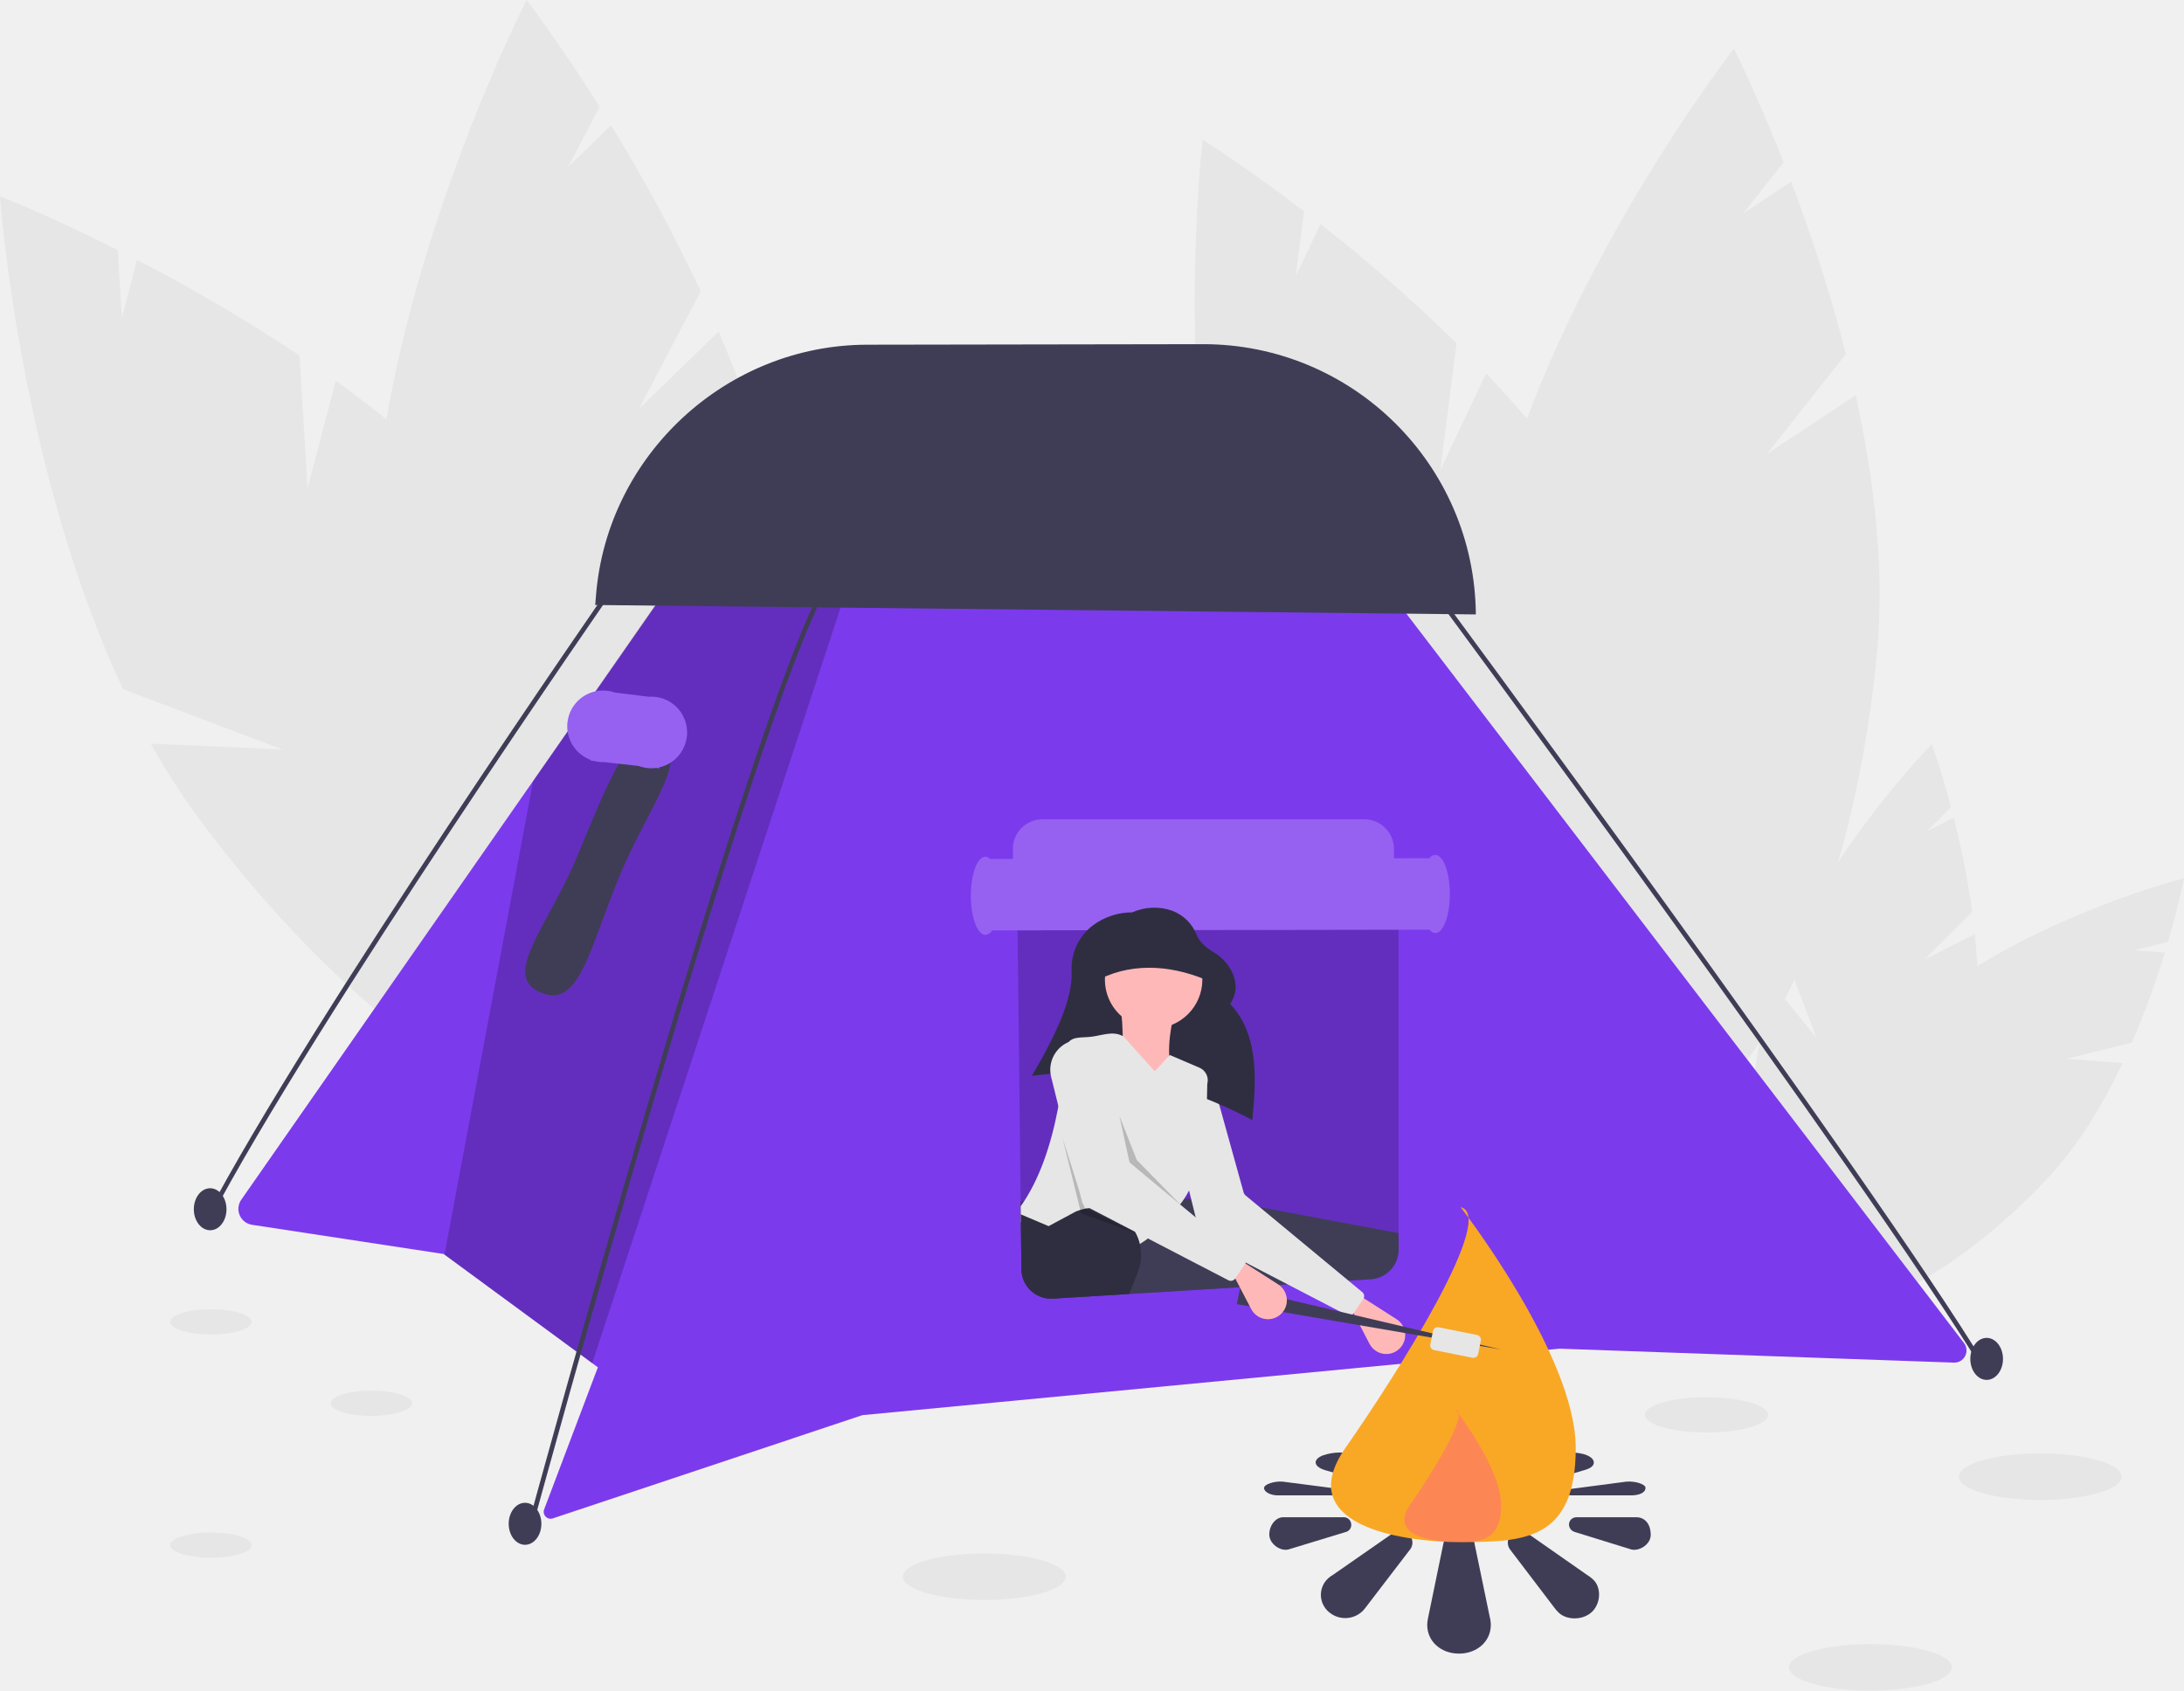
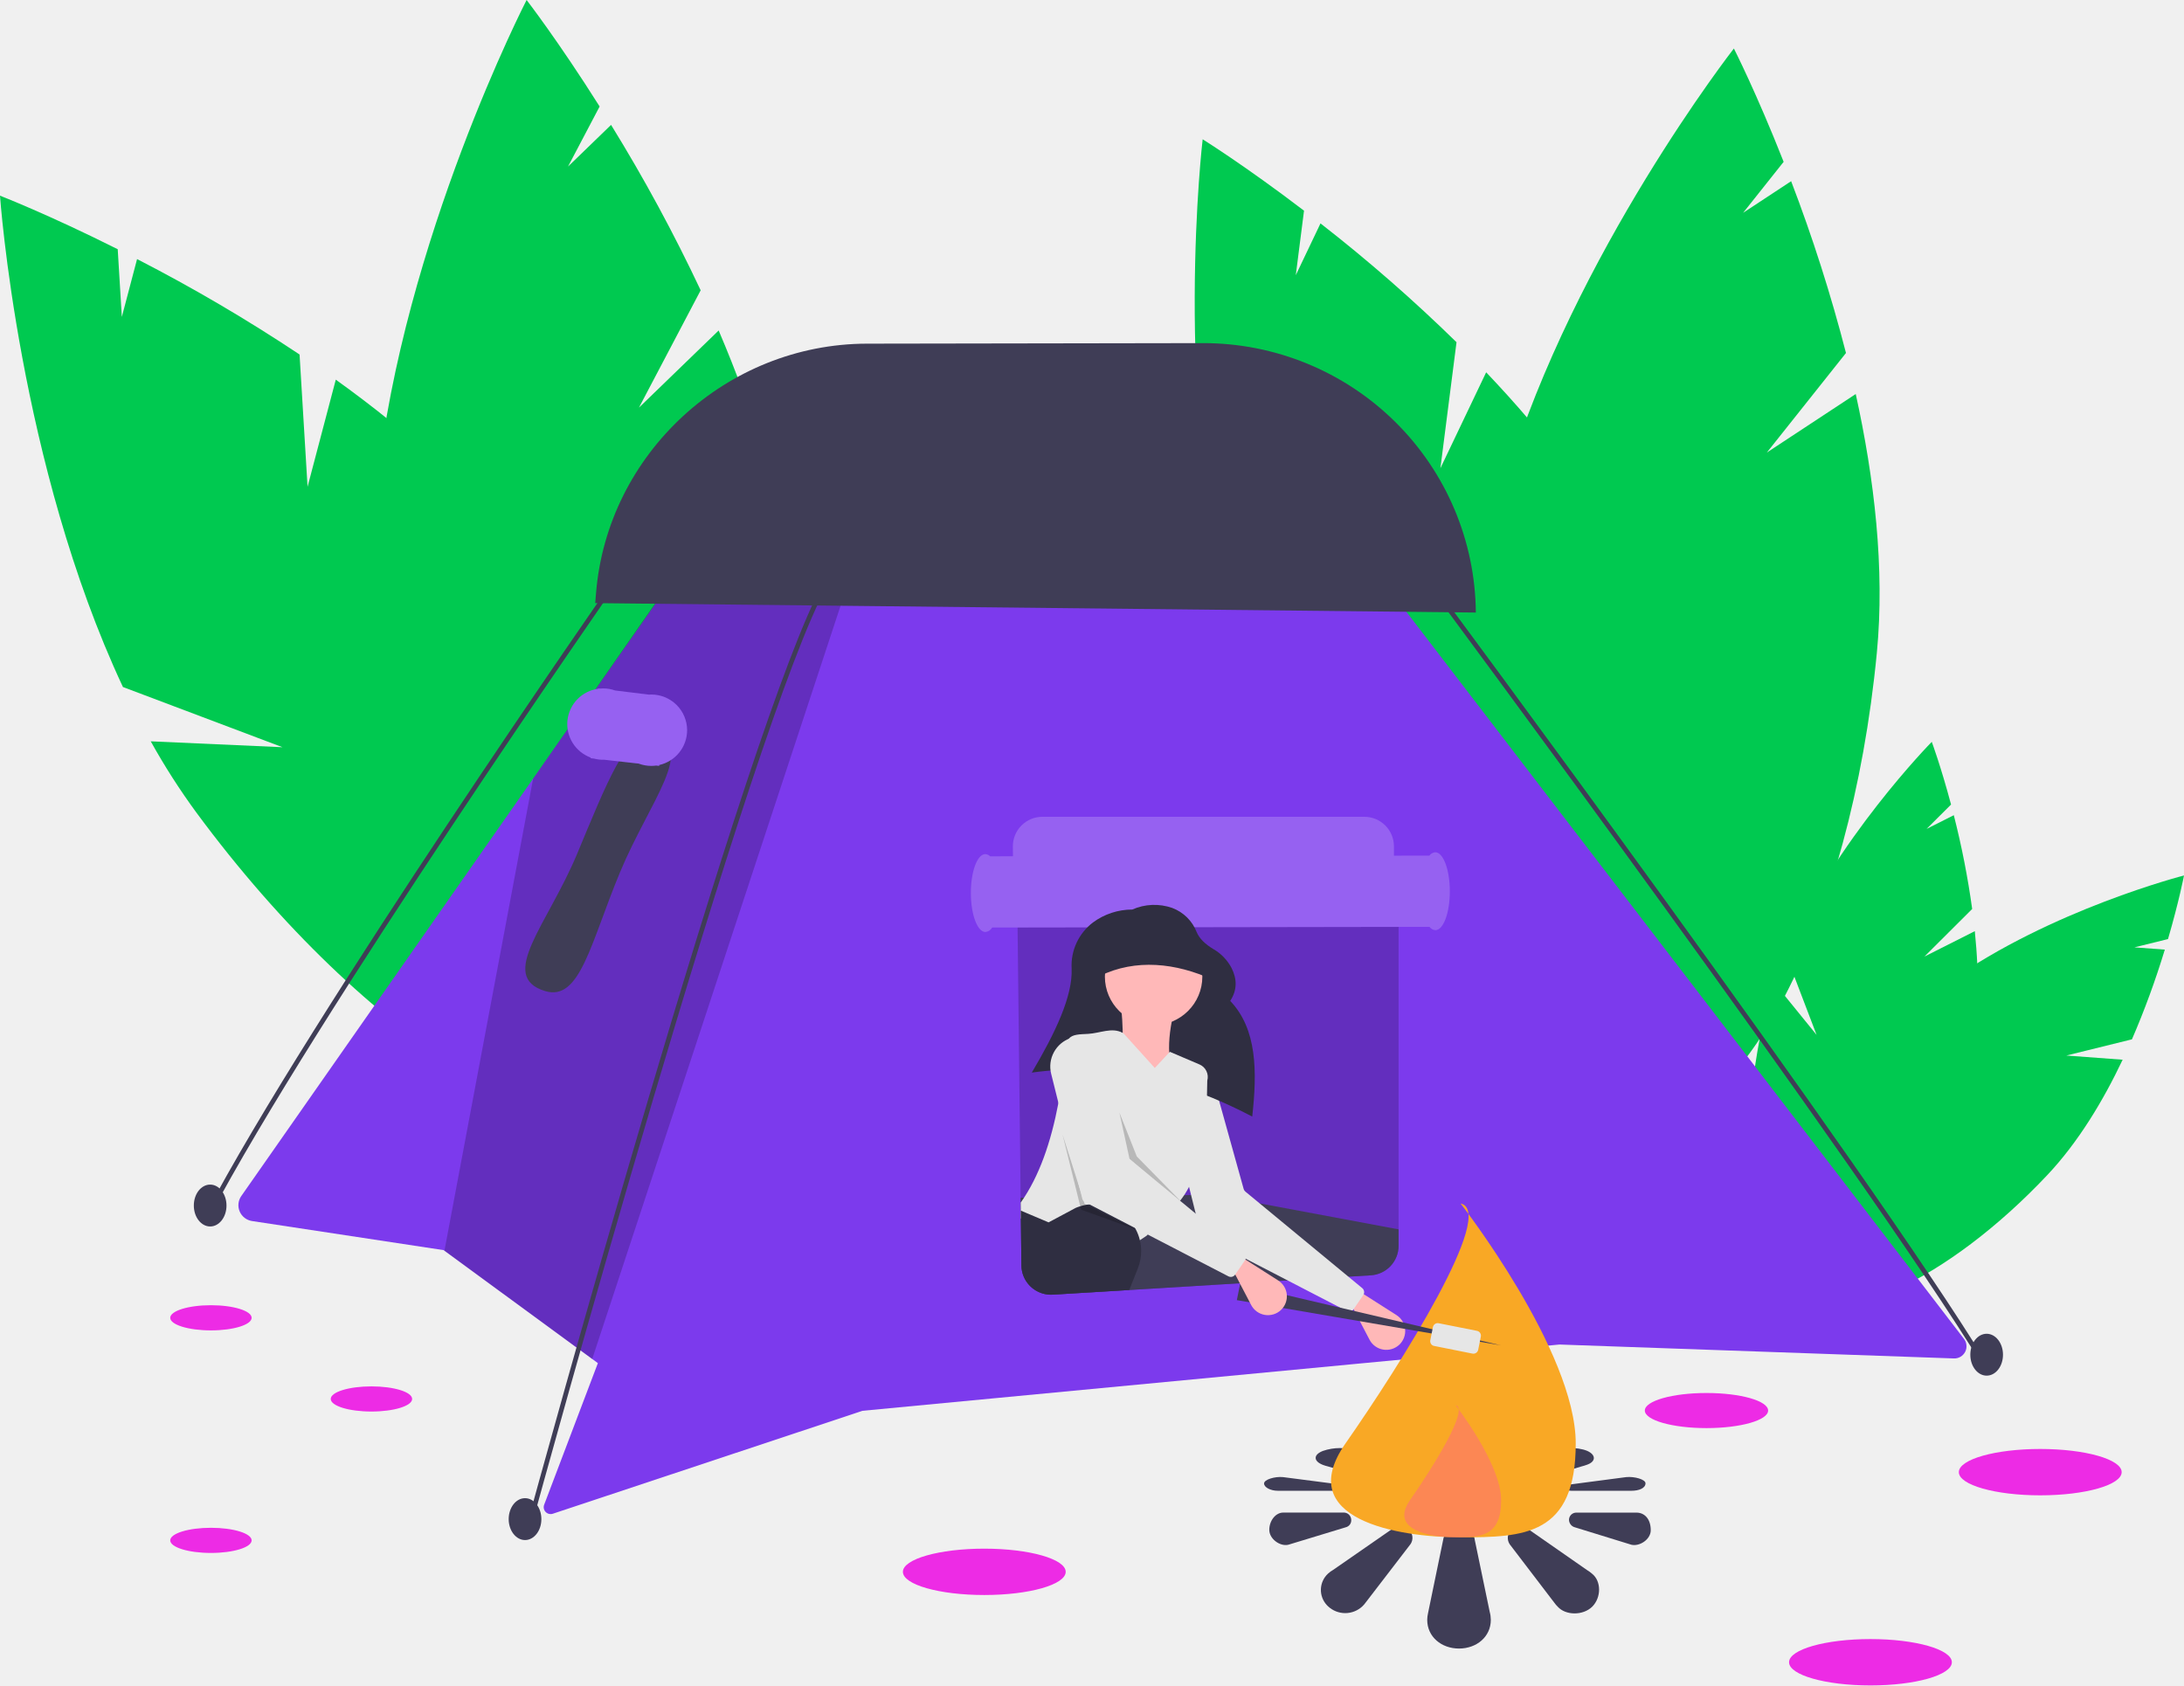
- <svg xmlns="http://www.w3.org/2000/svg" width="939.002" height="727" viewBox="0 0 939.002 727" role="img" artist="Katerina Limpitsouni" source="https://undraw.co/">
-   <path d="M957.896,499.119l20.534-20.545a365.614,365.614,0,0,0-7.9-40.446l-11.703,5.924L969.341,433.532c-4.358-16.432-8.284-27.038-8.284-27.038s-41.383,42.144-62.771,91.564l13.252,34.839L893.407,510.501a147.917,147.917,0,0,0-5.084,17.88c-13.086,61.151-3.723,114.997,20.913,120.269s55.216-40.026,68.302-101.177c4.057-18.957,4.012-39.709,2.023-59.321Z" transform="translate(-130.499 -86.5)" fill="#e6e6e6" />
-   <path d="M1018.917,541.792l28.198-6.974a365.614,365.614,0,0,0,14.144-38.707l-13.08-.978,14.437-3.57c4.764-16.319,6.885-27.428,6.885-27.428s-57.21,14.687-101.065,45.937l-6.664,36.674-3.945-28.544a147.918,147.918,0,0,0-13.594,12.678C901.422,576.463,881.604,627.398,899.968,644.645s67.957-5.723,110.768-51.306c13.272-14.131,23.96-31.918,32.395-49.736Z" transform="translate(-130.499 -86.5)" fill="#e6e6e6" />
-   <path d="M749.796,288.477l6.927-54.369A689.875,689.875,0,0,0,698.238,182.863l-10.627,22.352,3.547-27.837c-25.475-19.494-43.579-30.791-43.579-30.791s-13.108,110.675,12.026,209.127l60,36.697-52.917-12.493a279.106,279.106,0,0,0,13.055,32.555c51.067,106.374,127.206,175.929,170.062,155.355s36.199-123.485-14.867-229.859c-15.831-32.977-39.855-63.897-65.467-90.871Z" transform="translate(-130.499 -86.5)" fill="#e6e6e6" />
-   <path d="M890.136,281.718l34.034-42.962a689.877,689.877,0,0,0-23.578-74.099l-20.651,13.641,17.425-21.996c-11.731-29.856-21.39-48.884-21.39-48.884s-68.429,87.968-97.804,185.238l32.394,62.428-38.842-38.048a279.105,279.105,0,0,0-5.653,34.617C754.803,469.111,784.029,568.01,831.35,572.55s94.818-86.997,106.087-204.455c3.494-36.413-1.089-75.299-9.072-111.63Z" transform="translate(-130.499 -86.5)" fill="#e6e6e6" />
-   <path d="M262.734,296.467l-3.443-57.048a719.359,719.359,0,0,0-69.857-41.165l-6.555,24.961-1.763-29.208c-29.879-15.034-50.618-23.099-50.618-23.099s8.026,115.935,52.863,211.932l68.588,25.967-56.639-2.541A291.037,291.037,0,0,0,214.998,437.09c72.943,99.087,164.436,155.589,204.356,126.202s13.149-133.536-59.794-232.622c-22.613-30.718-53.221-57.74-84.692-80.411Z" transform="translate(-130.499 -86.5)" fill="#e6e6e6" />
-   <path d="M405.21,262.336l26.541-50.615a719.358,719.358,0,0,0-38.522-71.348l-18.513,17.979,13.589-25.915C370.497,104.123,356.912,86.5,356.912,86.5s-53.056,103.394-64.295,208.748L337.91,352.93l-47.172-31.452a291.035,291.035,0,0,0,.92,36.563c11.224,122.527,60.341,218.189,109.704,213.667S481.642,464.192,470.418,341.665c-3.48-37.985-15.714-76.938-30.935-112.613Z" transform="translate(-130.499 -86.5)" fill="#e6e6e6" />
-   <ellipse cx="423.193" cy="678" rx="35" ry="10" fill="#e6e6e6" />
-   <ellipse cx="804.193" cy="717" rx="35" ry="10" fill="#e6e6e6" />
-   <ellipse cx="877.193" cy="635" rx="35" ry="10" fill="#e6e6e6" />
-   <ellipse cx="733.693" cy="608.429" rx="26.5" ry="7.571" fill="#e6e6e6" />
-   <ellipse cx="159.693" cy="603.429" rx="17.5" ry="5.429" fill="#e6e6e6" />
-   <ellipse cx="90.693" cy="664.429" rx="17.5" ry="5.429" fill="#e6e6e6" />
-   <ellipse cx="90.693" cy="568.429" rx="17.5" ry="5.429" fill="#e6e6e6" />
-   <path d="M970.564,672.454l-169.56-6-89.42,8.53-152.77,14.57-57.49,5.48-133.14,44.4a2.98,2.98,0,0,1-3.73-3.88l.01-.01,23.09-61.07-2.43-1.79-63.54-46.69-.34-.25-82.39-12.56a6.909,6.909,0,0,1-4.62-10.78l125.48-180.06,65.94-94.6,7.15-10.27,274.3-3.79,267.81,350.35A5.241,5.241,0,0,1,970.564,672.454Z" transform="translate(-130.499 -86.5)" fill="#7C3AED" />
-   <polygon points="366.56 245.587 254.623 586.185 191.09 539.495 229.218 335.847 294.966 241.019 295.153 241.24 366.56 245.587" opacity="0.2" />
-   <path d="M397.141,462.565c-12.701,30.534-17.198,56.037-32.263,51.432-20.626-6.305,1.031-28.607,13.732-59.14s21.676-53.955,32.263-51.432C430.612,408.129,409.842,432.031,397.141,462.565Z" transform="translate(-130.499 -86.5)" fill="#3f3d56" />
-   <path d="M425.918,401.447a15.388,15.388,0,0,0-15.412-15.363c-.347.001-.69.017-1.032.04l-14.521-1.791a15.356,15.356,0,0,0-5.192-.891c-.489.001-.971.027-1.448.072l-.559-.069-.015.137a15.388,15.388,0,0,0-3.252,29.698l-.03.277,1.428.16a15.406,15.406,0,0,0,3.925.5c.147-0.0.292-.007.438-.012l14.844,1.663a15.346,15.346,0,0,0,5.462.992,15.506,15.506,0,0,0,2.079-.147l1.266.142.008-.371A15.39,15.39,0,0,0,425.918,401.447Z" transform="translate(-130.499 -86.5)" fill="#7C3AED" />
-   <path d="M425.918,401.447a15.388,15.388,0,0,0-15.412-15.363c-.347.001-.69.017-1.032.04l-14.521-1.791a15.356,15.356,0,0,0-5.192-.891c-.489.001-.971.027-1.448.072l-.559-.069-.015.137a15.388,15.388,0,0,0-3.252,29.698l-.03.277,1.428.16a15.406,15.406,0,0,0,3.925.5c.147-0.0.292-.007.438-.012l14.844,1.663a15.346,15.346,0,0,0,5.462.992,15.506,15.506,0,0,0,2.079-.147l1.266.142.008-.371A15.39,15.39,0,0,0,425.918,401.447Z" transform="translate(-130.499 -86.5)" fill="#fff" opacity="0.2" />
-   <path d="M220.413,611.653l-1.777-.933c45.525-86.769,174.285-272.162,175.58-274.024l1.648,1.146C394.569,339.704,265.879,524.994,220.413,611.653Z" transform="translate(-130.499 -86.5)" fill="#3f3d56" />
-   <path d="M359.861,741.688l-1.936-.527c.938-3.448,94.186-345.49,126.561-403.189l1.75.982C453.981,396.438,360.799,738.242,359.861,741.688Z" transform="translate(-130.499 -86.5)" fill="#3f3d56" />
-   <path d="M982.806,675.374c-49.712-81.892-237.447-335.517-239.338-338.07l1.613-1.194c1.891,2.553,189.681,256.252,239.44,338.223Z" transform="translate(-130.499 -86.5)" fill="#3f3d56" />
-   <ellipse cx="356.233" cy="741.76" rx="7.025" ry="9.032" transform="translate(-131.6919 -85.92594) rotate(-0.09218)" fill="#3f3d56" />
-   <ellipse cx="220.854" cy="606.501" rx="7.025" ry="9.032" transform="translate(-131.4744 -86.14391) rotate(-0.09218)" fill="#3f3d56" />
-   <ellipse cx="984.653" cy="670.85" rx="7.025" ry="9.032" transform="translate(-131.577 -84.91504) rotate(-0.09218)" fill="#3f3d56" />
-   <path d="M386.414,346.658l378.621,4.057A117.212,117.212,0,0,0,647.769,234.5l-144.496.232c-60.439.097-111.615,47.362-116.507,107.602Z" transform="translate(-130.499 -86.5)" fill="#3f3d56" />
-   <path d="M719.084,471.814h-138.38a12.719,12.719,0,0,0-12.73,12.88l.12,10.12,1.23,108.34.02,2.09.04,3.45.04,3.37.23,20.31a12.739,12.739,0,0,0,12.46,12.59c.34,0,.69-.01,1.04-.03l32.86-2,47.54-2.9,16.78-1.02,3.74-.23,26.15-1.59h.01l9.62-.59a12.75,12.75,0,0,0,11.96-12.71v-139.35A12.744,12.744,0,0,0,719.084,471.814Z" transform="translate(-130.499 -86.5)" opacity="0.2" />
-   <path d="M747.581,454.119a3.401,3.401,0,0,0-2.519,1.444l-15.247.025v-4.044a12.744,12.744,0,0,0-12.73-12.73h-138.38a12.719,12.719,0,0,0-12.73,12.88l.049,4.157-9.834.016a3.043,3.043,0,0,0-2.065-.957c-3.447.006-6.228,7.532-6.213,16.811s2.821,16.797,6.268,16.791a3.766,3.766,0,0,0,2.888-1.925l188.044-.302a3.401,3.401,0,0,0,2.524,1.436c3.447-.005,6.228-7.532,6.213-16.811S751.027,454.114,747.581,454.119Z" transform="translate(-130.499 -86.5)" fill="#7C3AED" />
-   <path d="M747.581,454.119a3.401,3.401,0,0,0-2.519,1.444l-15.247.025v-4.044a12.744,12.744,0,0,0-12.73-12.73h-138.38a12.719,12.719,0,0,0-12.73,12.88l.049,4.157-9.833.016a3.043,3.043,0,0,0-2.065-.957c-3.447.006-6.228,7.532-6.213,16.811s2.821,16.797,6.268,16.791a3.766,3.766,0,0,0,2.888-1.925l188.044-.302a3.401,3.401,0,0,0,2.524,1.436c3.447-.005,6.228-7.532,6.213-16.811S751.027,454.114,747.581,454.119Z" transform="translate(-130.499 -86.5)" fill="#fff" opacity="0.2" />
-   <path d="M732.09,666.558l0,0a8.133,8.133,0,0,1-12.77-2.182L711.797,649.931l2.993-6.485,16.128,10.322A8.133,8.133,0,0,1,732.09,666.558Z" transform="translate(-130.499 -86.5)" fill="#ffb8b8" />
-   <path d="M764.587,750.835a6.736,6.736,0,0,0-6.791-6.018,6.82,6.82,0,0,0-6.663,5.165h0l-6.663,32.354a13.088,13.088,0,0,0-.34,2.885c0,7.296,6.106,12.366,13.666,12.366s13.669-5.07,13.669-12.366a13.237,13.237,0,0,0-.472-3.459Z" transform="translate(-130.499 -86.5)" fill="#3f3d56" />
-   <path d="M814.985,765.306a15.294,15.294,0,0,0-2.178-1.592l-25.453-17.788c-2.478-1.556-5.125-1.512-7.047.366a4.953,4.953,0,0,0-.732,6.297l19.219,25.259a13.388,13.388,0,0,0,1.464,1.717c3.331,3.723,10.719,3.928,14.779,0C819.042,775.571,818.994,768.454,814.985,765.306Z" transform="translate(-130.499 -86.5)" fill="#3f3d56" />
-   <path d="M834.113,738.955H808.334a3.135,3.135,0,0,0-3.251,2.987,3.408,3.408,0,0,0,2.533,3.353l24.319,7.523c3.533.824,8.292-2.325,8.292-6.256C840.226,741.562,837.444,738.955,834.113,738.955Z" transform="translate(-130.499 -86.5)" fill="#3f3d56" />
-   <path d="M711.448,741.928a3.201,3.201,0,0,0-3.459-2.987H682.209c-3.247,0-5.985,3.507-5.985,7.439s4.62,7.263,8.164,6.439l24.685-7.523A3.097,3.097,0,0,0,711.448,741.928Z" transform="translate(-130.499 -86.5)" fill="#3f3d56" />
-   <path d="M729.14,745.955l-25.461,17.711a11.839,11.839,0,0,0-2.196,1.592,9.639,9.639,0,0,0-.494,13.622q.238.256.494.494a10.759,10.759,0,0,0,14.775,0,11.258,11.258,0,0,0,1.464-1.713l19.234-25.117a4.828,4.828,0,0,0-.732-6.245A5.491,5.491,0,0,0,729.14,745.955Z" transform="translate(-130.499 -86.5)" fill="#3f3d56" />
-   <path d="M768.744,711.343a2.735,2.735,0,0,0,.472-1.47c0-3.101-6.11-5.255-13.669-5.255s-13.666,2.155-13.666,5.255a2.617,2.617,0,0,0,.34,1.226l6.663,13.75h0c.763,1.297,3.516,2.204,6.663,2.195,3.547,0,6.494-1.122,6.791-2.558Z" transform="translate(-130.499 -86.5)" fill="#3f3d56" />
-   <path d="M812.787,712.276c-4.06-1.669-11.447-1.582-14.779,0a11.986,11.986,0,0,0-1.464.73l-19.219,10.735c-1.307.85-.999,1.976.732,2.676a11.499,11.499,0,0,0,7.047.156l25.453-7.56a21.702,21.702,0,0,0,2.178-.677C816.744,716.998,816.792,713.974,812.787,712.276Z" transform="translate(-130.499 -86.5)" fill="#3f3d56" />
-   <path d="M837.977,726.301c0-1.671-4.759-3.009-8.292-2.659l-24.319,3.197c-1.453.204-2.533.677-2.533,1.425s1.585,1.27,3.251,1.27h25.779C835.194,729.534,837.977,728.427,837.977,726.301Z" transform="translate(-130.499 -86.5)" fill="#3f3d56" />
-   <path d="M706.822,726.84l-24.685-3.197c-3.544-.35-8.164,1.066-8.164,2.737s2.738,3.161,5.985,3.161h25.779c1.794,0,3.459-.492,3.459-1.27S708.429,727.044,706.822,726.84Z" transform="translate(-130.499 -86.5)" fill="#3f3d56" />
-   <path d="M733.974,726.413c1.801-.711,2.013-1.786.732-2.654l-19.234-10.674a10.097,10.097,0,0,0-1.464-.728,22.485,22.485,0,0,0-14.775,0q-.256.101-.494.21c-3.625,1.657-3.404,4.249.494,5.789a16.885,16.885,0,0,0,2.196.677l25.461,7.527A11.634,11.634,0,0,0,733.974,726.413Z" transform="translate(-130.499 -86.5)" fill="#3f3d56" />
-   <path d="M807.978,709.117c0,39.763-22.161,40.498-49.498,40.498s-72.218-7.866-49.498-40.498C732.946,674.699,774.057,609.096,758.48,605.622,758.48,605.622,807.978,669.354,807.978,709.117Z" transform="translate(-130.499 -86.5)" fill="#f9a825" />
-   <path d="M775.913,733.585c0,15.739-8.772,16.031-19.593,16.031S727.733,746.501,736.727,733.585c9.486-13.624,25.759-39.592,19.593-40.967C756.32,692.618,775.913,717.845,775.913,733.585Z" transform="translate(-130.499 -86.5)" fill="#ff6584" opacity="0.5" />
-   <path d="M731.814,616.784v7.11a12.75,12.75,0,0,1-11.96,12.71l-136.7,8.33a12.722,12.722,0,0,1-13.5-12.56l-.33-29.22,82.69-1.34Z" transform="translate(-130.499 -86.5)" fill="#3f3d56" />
-   <path d="M709.523,652.002l-61.671-32.031a2.258,2.258,0,0,1-1.151-1.46L633.323,564.594a12.942,12.942,0,0,1,8.286-15.332l3.223-1.128a5.562,5.562,0,0,1,7.197,3.761l13.186,47.469a2.258,2.258,0,0,0,.735,1.134L716.197,642.132a2.258,2.258,0,0,1,.423,3.013l-4.193,6.128A2.258,2.258,0,0,1,709.523,652.002Z" transform="translate(-130.499 -86.5)" fill="#e6e6e6" />
-   <path d="M668.896,568.12c-29.911-15.747-61.221-23.655-94.781-18.956,10.116-17.145,17.629-32.996,17.127-44.862a23.357,23.357,0,0,1,9.163-19.898,28.355,28.355,0,0,1,16.899-5.577h0a23.221,23.221,0,0,1,17.2-.684,18.086,18.086,0,0,1,10.49,10.388c1.147,2.78,3.617,5.215,7.2,7.36a20.205,20.205,0,0,1,7.796,8.145c2.36,4.697,2.523,9.425-.571,14.2C671.003,530.403,671.035,548.687,668.896,568.12Z" transform="translate(-130.499 -86.5)" fill="#2f2e41" />
-   <circle cx="495.995" cy="421.26" r="20.952" fill="#ffb8b8" />
-   <path d="M636.471,553.155l-24.443,2.494c1.312-14.292,1.828-27.479,0-37.413H636.471C631.829,534.052,632.236,545.325,636.471,553.155Z" transform="translate(-130.499 -86.5)" fill="#ffb8b8" />
-   <path d="M649.564,552.614q-.03,3.285-.14,6.5c-.51,15.34-2.44,29.15-7.7,39.32a35.335,35.335,0,0,1-3.81,5.95.175.175,0,0,1-.04.05,3.864,3.864,0,0,1-.33.4,28.296,28.296,0,0,1-3.57,3.69l-10.01,10.5-.46.48-2.92,1.95-15.04,10.02-36.12-19.41-.04-3.37-.04-3.45c8.03-11.38,13.04-26.18,16.22-43.03.87-4.61,1.61-9.38,2.24-14.28.43-3.39.81-6.85,1.14-10.36a5.535,5.535,0,0,1,1.05-2.99.01.01,0,0,1,.01-.01c1.54-1.96,4.6-1.92,8.3-2.12,5.19-.28,10.3-2.97,14.89-.43a2.695,2.695,0,0,1,.33.18l13.47,14.96,6.19-6.67.29-.31,12.75,5.46a5.887,5.887,0,0,1,3.34,6.97Z" transform="translate(-130.499 -86.5)" fill="#e6e6e6" />
-   <path d="M621.134,626.144a20.23,20.23,0,0,1-1.42,7.45l-3.7,9.34-32.86,2c-.35.02-.7.03-1.04.03a12.739,12.739,0,0,1-12.46-12.59l-.23-20.31-.04-3.37,11.96,5.07,11.66-6.26a17.449,17.449,0,0,1,1.95-.7,18.754,18.754,0,0,1,2.64-.63h.01c.43-.07.86-.13,1.29-.17a20.211,20.211,0,0,1,13.91,3.77,19.945,19.945,0,0,1,5.71,6.42,4.745,4.745,0,0,1,.29.54,19.512,19.512,0,0,1,1.78,4.72A20.458,20.458,0,0,1,621.134,626.144Z" transform="translate(-130.499 -86.5)" fill="#2f2e41" />
-   <polygon points="481.279 479.874 485.65 499.929 512.207 522.775 488.762 498.831 481.279 479.874" opacity="0.2" />
-   <polygon points="456.836 489.352 464.817 521.777 488.263 530.258 466.314 519.283 456.836 489.352" opacity="0.2" />
-   <path d="M651.686,509.007c-15.442-7.104-32.899-9.13-48.388-1.497l1.995-17.958,33.921-5.487Z" transform="translate(-130.499 -86.5)" fill="#2f2e41" />
-   <polygon points="645.315 580.314 531.768 560.808 533.16 553.948 645.315 580.314 645.315 580.314" fill="#3f3d56" />
-   <path d="M681.208,651.593l0,0a8.133,8.133,0,0,1-12.77-2.182l-7.523-14.445,2.993-6.485,16.128,10.322A8.133,8.133,0,0,1,681.208,651.593Z" transform="translate(-130.499 -86.5)" fill="#ffb8b8" />
-   <path d="M658.641,637.037l-61.671-32.031a2.258,2.258,0,0,1-1.151-1.46l-13.378-53.918a12.942,12.942,0,0,1,8.286-15.332l3.223-1.128a5.562,5.562,0,0,1,7.197,3.761l13.186,47.469a2.258,2.258,0,0,0,.735,1.134l50.248,41.634a2.258,2.258,0,0,1,.423,3.013l-4.193,6.128A2.258,2.258,0,0,1,658.641,637.037Z" transform="translate(-130.499 -86.5)" fill="#e6e6e6" />
-   <path d="M763.575,670.365a2.105,2.105,0,0,0,2.467-1.645l1.138-5.694a2.096,2.096,0,0,0-1.645-2.467l-16.481-3.295a2.101,2.101,0,0,0-2.467,1.646l-1.138,5.694a2.096,2.096,0,0,0,1.645,2.467Z" transform="translate(-130.499 -86.5)" fill="#e6e6e6" />
+ <svg xmlns="http://www.w3.org/2000/svg" width="92" height="71" viewBox="0 0 92 71" fill="none">
+   <g clip-path="url(#clip0_316_1213)">
+     <path d="M81.065 40.297L83.077 38.291C82.894 36.961 82.635 35.642 82.303 34.341L81.156 34.919L82.187 33.892C81.76 32.287 81.375 31.251 81.375 31.251C81.375 31.251 77.32 35.367 75.225 40.194L76.523 43.596L74.747 41.409C74.544 41.98 74.378 42.563 74.249 43.155C72.967 49.127 73.884 54.386 76.298 54.901C78.712 55.416 81.708 50.992 82.99 45.02C83.387 43.168 83.383 41.142 83.188 39.226L81.065 40.297Z" fill="#00C950" />
+     <path d="M87.044 44.465L89.807 43.783C90.34 42.55 90.802 41.288 91.192 40.003L89.911 39.908L91.326 39.559C91.792 37.965 92 36.88 92 36.88C92 36.88 86.395 38.315 82.098 41.367L81.445 44.948L81.059 42.161C80.589 42.545 80.144 42.959 79.727 43.399C75.532 47.85 73.591 52.825 75.39 54.509C77.189 56.194 82.048 53.95 86.243 49.499C87.543 48.119 88.59 46.382 89.416 44.641L87.044 44.465Z" fill="#00C950" />
+     <path d="M60.676 19.725L61.355 14.416C59.541 12.641 57.628 10.97 55.625 9.411L54.584 11.594L54.931 8.875C52.435 6.971 50.662 5.868 50.662 5.868C50.662 5.868 49.377 16.677 51.84 26.292L57.718 29.876L52.534 28.656C52.893 29.741 53.32 30.803 53.813 31.835C58.816 42.224 66.276 49.017 70.475 47.007C74.674 44.998 74.022 34.948 69.018 24.559C67.467 21.338 65.113 18.319 62.604 15.684L60.676 19.725Z" fill="#00C950" />
+     <path d="M74.426 19.065L77.761 14.87C77.128 12.416 76.357 10 75.451 7.633L73.428 8.965L75.135 6.817C73.986 3.901 73.039 2.043 73.039 2.043C73.039 2.043 66.335 10.634 63.457 20.134L66.631 26.23L62.825 22.515C62.569 23.629 62.385 24.758 62.271 25.895C61.167 37.367 64.03 47.025 68.667 47.468C73.303 47.912 77.957 38.972 79.061 27.501C79.403 23.945 78.954 20.147 78.172 16.599L74.426 19.065Z" fill="#00C950" />
+     <path d="M12.956 20.506L12.619 14.934C10.415 13.467 8.13 12.125 5.774 10.914L5.132 13.352L4.959 10.499C2.032 9.031 0 8.243 0 8.243C0 8.243 0.786 19.566 5.179 28.941L11.899 31.477L6.35 31.229C6.929 32.272 7.573 33.277 8.279 34.239C15.425 43.916 24.39 49.434 28.301 46.564C32.212 43.694 29.589 33.523 22.443 23.846C20.227 20.846 17.228 18.207 14.145 15.993L12.956 20.506Z" fill="#00C950" />
+     <path d="M26.915 17.172L29.515 12.229C28.39 9.838 27.13 7.511 25.741 5.261L23.927 7.017L25.259 4.486C23.514 1.721 22.183 0 22.183 0C22.183 0 16.985 10.098 15.884 20.387L20.321 26.02L15.7 22.948C15.654 24.139 15.684 25.332 15.79 26.519C16.889 38.485 21.701 47.828 26.538 47.386C31.374 46.944 34.404 36.886 33.304 24.92C32.963 21.21 31.764 17.406 30.273 13.922L26.915 17.172Z" fill="#00C950" />
+     <path d="M41.463 67.191C43.357 67.191 44.892 66.754 44.892 66.215C44.892 65.675 43.357 65.238 41.463 65.238C39.569 65.238 38.034 65.675 38.034 66.215C38.034 66.754 39.569 67.191 41.463 67.191Z" fill="#ED2BE5" />
+     <path d="M78.792 71C80.686 71 82.221 70.563 82.221 70.023C82.221 69.484 80.686 69.047 78.792 69.047C76.898 69.047 75.363 69.484 75.363 70.023C75.363 70.563 76.898 71 78.792 71Z" fill="#ED2BE5" />
+     <path d="M85.944 62.992C87.838 62.992 89.374 62.555 89.374 62.015C89.374 61.476 87.838 61.039 85.944 61.039C84.05 61.039 82.515 61.476 82.515 62.015C82.515 62.555 84.05 62.992 85.944 62.992Z" fill="#ED2BE5" />
+     <path d="M71.885 60.16C73.319 60.16 74.481 59.828 74.481 59.42C74.481 59.012 73.319 58.681 71.885 58.681C70.451 58.681 69.288 59.012 69.288 59.42C69.288 59.828 70.451 60.16 71.885 60.16Z" fill="#ED2BE5" />
+     <path d="M15.646 59.462C16.593 59.462 17.361 59.225 17.361 58.932C17.361 58.639 16.593 58.402 15.646 58.402C14.699 58.402 13.932 58.639 13.932 58.932C13.932 59.225 14.699 59.462 15.646 59.462Z" fill="#ED2BE5" />
+     <path d="M8.886 65.419C9.833 65.419 10.6 65.182 10.6 64.889C10.6 64.597 9.833 64.359 8.886 64.359C7.939 64.359 7.171 64.597 7.171 64.889C7.171 65.182 7.939 65.419 8.886 65.419Z" fill="#ED2BE5" />
+     <path d="M8.886 56.044C9.833 56.044 10.6 55.806 10.6 55.514C10.6 55.221 9.833 54.983 8.886 54.983C7.939 54.983 7.171 55.221 7.171 55.514C7.171 55.806 7.939 56.044 8.886 56.044Z" fill="#ED2BE5" />
+     <path d="M82.306 57.225L65.694 56.639L56.933 57.472L41.965 58.895L36.332 59.431L23.288 63.767C23.235 63.784 23.179 63.786 23.125 63.773C23.072 63.76 23.023 63.732 22.985 63.692C22.947 63.653 22.92 63.603 22.909 63.549C22.898 63.495 22.903 63.439 22.922 63.388L22.923 63.387L25.185 57.423L24.947 57.248L18.722 52.688L18.689 52.663L10.616 51.437C10.503 51.419 10.395 51.374 10.304 51.303C10.213 51.233 10.142 51.141 10.097 51.036C10.051 50.93 10.034 50.815 10.046 50.701C10.057 50.587 10.098 50.478 10.164 50.384L22.458 32.799L28.918 23.56L29.619 22.557L56.494 22.187L82.733 56.403C82.792 56.48 82.828 56.572 82.836 56.669C82.845 56.766 82.826 56.863 82.781 56.949C82.736 57.035 82.668 57.107 82.584 57.156C82.5 57.205 82.404 57.229 82.306 57.225Z" fill="#7C3AED" />
+     <path opacity="0.2" d="M35.914 23.984L24.947 57.248L18.722 52.688L22.458 32.799L28.9 23.538L28.918 23.56L35.914 23.984Z" fill="black" />
+     <path d="M26.125 36.727C24.88 39.709 24.44 42.2 22.963 41.75C20.943 41.134 23.064 38.956 24.309 35.974C25.553 32.992 26.433 30.705 27.47 30.951C29.404 31.411 27.369 33.745 26.125 36.727Z" fill="#3F3D56" />
+     <path d="M28.944 30.758C28.944 30.561 28.904 30.366 28.828 30.183C28.752 30.001 28.641 29.836 28.501 29.696C28.36 29.557 28.194 29.447 28.011 29.371C27.828 29.296 27.632 29.258 27.434 29.258C27.4 29.258 27.366 29.259 27.333 29.262L25.91 29.087C25.747 29.029 25.575 28.999 25.401 29C25.354 29 25.306 29.002 25.26 29.007L25.205 29L25.203 29.013C24.869 29.058 24.56 29.213 24.325 29.453C24.09 29.694 23.942 30.006 23.905 30.339C23.869 30.673 23.945 31.01 24.123 31.295C24.3 31.58 24.569 31.798 24.885 31.914L24.882 31.941L25.022 31.956C25.147 31.989 25.276 32.006 25.406 32.005C25.421 32.005 25.435 32.005 25.449 32.004L26.904 32.167C27.075 32.231 27.256 32.264 27.439 32.263C27.507 32.263 27.575 32.258 27.642 32.249L27.767 32.263L27.767 32.227C28.102 32.152 28.4 31.965 28.614 31.698C28.828 31.431 28.945 31.1 28.944 30.758Z" fill="#7C3AED" />
+     <path opacity="0.2" d="M28.944 30.758C28.944 30.561 28.904 30.366 28.828 30.183C28.752 30.001 28.641 29.836 28.501 29.696C28.36 29.557 28.194 29.447 28.011 29.371C27.828 29.296 27.632 29.258 27.434 29.258C27.4 29.258 27.366 29.259 27.333 29.262L25.91 29.087C25.747 29.029 25.575 28.999 25.401 29C25.354 29 25.306 29.002 25.26 29.007L25.205 29L25.203 29.013C24.869 29.058 24.56 29.213 24.325 29.453C24.09 29.694 23.942 30.006 23.905 30.339C23.869 30.673 23.945 31.01 24.123 31.295C24.3 31.58 24.569 31.798 24.885 31.914L24.882 31.941L25.022 31.956C25.147 31.989 25.276 32.006 25.406 32.005C25.421 32.005 25.435 32.005 25.449 32.004L26.904 32.167C27.075 32.231 27.256 32.264 27.439 32.263C27.507 32.263 27.575 32.258 27.642 32.249L27.767 32.263L27.767 32.227C28.102 32.152 28.4 31.965 28.614 31.698C28.828 31.431 28.945 31.1 28.944 30.758Z" fill="white" />
+     <path d="M8.809 51.287L8.635 51.196C13.096 42.722 25.711 24.616 25.838 24.435L25.999 24.547C25.873 24.728 13.264 42.824 8.809 51.287Z" fill="#3F3D56" />
+     <path d="M22.472 63.987L22.282 63.935C22.374 63.599 31.51 30.194 34.682 24.559L34.854 24.655C31.694 30.269 22.564 63.65 22.472 63.987Z" fill="#3F3D56" />
+     <path d="M83.506 57.511C78.635 49.513 60.242 24.743 60.056 24.494L60.215 24.377C60.4 24.627 78.799 49.403 83.674 57.409L83.506 57.511Z" fill="#3F3D56" />
+     <path d="M22.118 64.876C22.498 64.875 22.806 64.48 22.805 63.993C22.804 63.505 22.495 63.111 22.115 63.112C21.735 63.112 21.428 63.508 21.428 63.995C21.429 64.482 21.738 64.876 22.118 64.876Z" fill="#3F3D56" />
+     <path d="M8.854 51.666C9.234 51.666 9.542 51.27 9.541 50.783C9.54 50.296 9.231 49.901 8.851 49.902C8.471 49.903 8.164 50.298 8.165 50.785C8.165 51.272 8.474 51.667 8.854 51.666Z" fill="#3F3D56" />
+     <path d="M83.688 57.95C84.069 57.95 84.376 57.554 84.375 57.067C84.374 56.58 84.066 56.186 83.686 56.186C83.305 56.187 82.998 56.582 82.999 57.07C82.999 57.557 83.308 57.951 83.688 57.95Z" fill="#3F3D56" />
+     <path d="M25.073 25.407L62.169 25.804C62.144 22.784 60.922 19.896 58.77 17.77C56.618 15.644 53.71 14.452 50.68 14.454L36.523 14.477C30.601 14.486 25.587 19.102 25.108 24.985L25.073 25.407Z" fill="#3F3D56" />
+     <path opacity="0.2" d="M57.667 37.63H44.109C43.944 37.63 43.781 37.663 43.629 37.726C43.476 37.789 43.338 37.882 43.222 37.999C43.106 38.116 43.014 38.255 42.953 38.408C42.891 38.56 42.86 38.724 42.862 38.888L42.874 39.877L42.994 50.457L42.996 50.661L43 50.998L43.004 51.327L43.027 53.311C43.031 53.634 43.16 53.942 43.388 54.172C43.615 54.401 43.924 54.533 44.248 54.541C44.281 54.541 44.315 54.539 44.349 54.538L47.569 54.342L52.227 54.059L53.871 53.959L54.237 53.937L56.799 53.782H56.8L57.743 53.724C58.06 53.704 58.358 53.565 58.575 53.335C58.793 53.104 58.914 52.799 58.915 52.483V38.874C58.914 38.544 58.783 38.228 58.549 37.995C58.315 37.762 57.998 37.631 57.667 37.63Z" fill="black" />
+     <path d="M60.459 35.902C60.41 35.906 60.363 35.921 60.32 35.945C60.277 35.97 60.241 36.003 60.212 36.044L58.719 36.046V35.651C58.718 35.321 58.587 35.005 58.353 34.772C58.119 34.539 57.802 34.408 57.471 34.408H43.913C43.748 34.408 43.585 34.44 43.433 34.503C43.28 34.567 43.142 34.66 43.026 34.777C42.91 34.894 42.818 35.033 42.757 35.185C42.695 35.338 42.664 35.501 42.666 35.666L42.671 36.072L41.708 36.073C41.655 36.017 41.582 35.984 41.505 35.98C41.168 35.98 40.895 36.715 40.897 37.621C40.898 38.528 41.173 39.262 41.511 39.261C41.569 39.255 41.626 39.235 41.675 39.202C41.724 39.169 41.765 39.125 41.794 39.073L60.217 39.044C60.246 39.084 60.282 39.117 60.325 39.142C60.368 39.166 60.416 39.18 60.465 39.184C60.802 39.184 61.075 38.449 61.073 37.542C61.072 36.636 60.797 35.902 60.459 35.902Z" fill="#7C3AED" />
+     <path opacity="0.2" d="M60.459 35.902C60.41 35.906 60.363 35.921 60.32 35.945C60.277 35.97 60.241 36.003 60.212 36.044L58.719 36.046V35.651C58.718 35.321 58.587 35.005 58.353 34.772C58.119 34.539 57.802 34.408 57.471 34.408H43.913C43.748 34.408 43.585 34.44 43.433 34.503C43.28 34.567 43.142 34.66 43.026 34.777C42.91 34.894 42.818 35.033 42.757 35.185C42.695 35.338 42.664 35.501 42.666 35.666L42.671 36.072L41.708 36.073C41.655 36.017 41.582 35.984 41.505 35.98C41.168 35.98 40.895 36.715 40.897 37.621C40.898 38.528 41.173 39.262 41.511 39.261C41.569 39.255 41.626 39.235 41.675 39.202C41.724 39.169 41.765 39.125 41.794 39.073L60.217 39.044C60.246 39.084 60.282 39.117 60.325 39.142C60.368 39.166 60.416 39.18 60.465 39.184C60.802 39.184 61.075 38.449 61.073 37.542C61.072 36.636 60.797 35.902 60.459 35.902Z" fill="white" />
+     <path d="M58.942 56.65C58.852 56.733 58.744 56.795 58.626 56.83C58.508 56.865 58.384 56.873 58.263 56.852C58.142 56.832 58.027 56.783 57.928 56.711C57.828 56.639 57.747 56.545 57.691 56.436L56.953 55.026L57.247 54.392L58.827 55.4C58.929 55.466 59.015 55.553 59.078 55.657C59.141 55.76 59.18 55.876 59.191 55.997C59.202 56.117 59.185 56.239 59.142 56.352C59.099 56.465 59.03 56.567 58.942 56.65Z" fill="#FFB8B8" />
+     <path d="M62.126 64.88C62.108 64.717 62.03 64.567 61.907 64.458C61.784 64.349 61.625 64.29 61.46 64.292C61.31 64.291 61.165 64.341 61.046 64.432C60.928 64.523 60.844 64.652 60.807 64.797L60.155 67.957C60.133 68.049 60.122 68.143 60.121 68.238C60.121 68.951 60.72 69.446 61.46 69.446C62.201 69.446 62.8 68.951 62.8 68.238C62.799 68.124 62.784 68.01 62.753 67.9L62.126 64.88Z" fill="#3F3D56" />
+     <path d="M67.064 66.293C66.997 66.235 66.926 66.183 66.85 66.138L64.356 64.401C64.114 64.249 63.854 64.253 63.666 64.436C63.584 64.514 63.532 64.618 63.518 64.731C63.505 64.843 63.532 64.957 63.594 65.051L65.477 67.518C65.52 67.578 65.568 67.634 65.621 67.686C65.947 68.049 66.671 68.069 67.069 67.686C67.461 67.296 67.456 66.601 67.064 66.293Z" fill="#3F3D56" />
+     <path d="M68.938 63.72H66.412C66.331 63.717 66.252 63.746 66.192 63.8C66.133 63.855 66.097 63.931 66.093 64.012C66.092 64.086 66.116 64.159 66.161 64.218C66.206 64.278 66.269 64.32 66.341 64.339L68.724 65.074C69.07 65.154 69.537 64.847 69.537 64.463C69.537 63.974 69.264 63.72 68.938 63.72Z" fill="#3F3D56" />
+     <path d="M56.919 64.01C56.916 63.969 56.906 63.928 56.887 63.891C56.868 63.854 56.843 63.821 56.811 63.793C56.78 63.766 56.743 63.745 56.703 63.733C56.664 63.72 56.622 63.715 56.58 63.718H54.054C53.736 63.718 53.468 64.061 53.468 64.445C53.468 64.829 53.921 65.154 54.268 65.074L56.686 64.339C56.759 64.322 56.823 64.279 56.866 64.219C56.908 64.158 56.928 64.084 56.919 64.01Z" fill="#3F3D56" />
+     <path d="M58.653 64.403L56.158 66.133C56.081 66.177 56.008 66.229 55.943 66.289C55.759 66.459 55.651 66.694 55.642 66.944C55.633 67.193 55.724 67.436 55.895 67.619C55.91 67.636 55.926 67.652 55.943 67.667C56.139 67.851 56.398 67.954 56.667 67.954C56.936 67.954 57.195 67.851 57.39 67.667C57.444 67.616 57.492 67.56 57.534 67.5L59.418 65.047C59.481 64.954 59.509 64.841 59.496 64.729C59.483 64.617 59.43 64.513 59.347 64.437C59.254 64.351 59.133 64.3 59.006 64.294C58.879 64.287 58.754 64.326 58.653 64.403Z" fill="#3F3D56" />
+     <path d="M62.533 61.023C62.562 60.981 62.578 60.931 62.579 60.88C62.579 60.577 61.981 60.366 61.24 60.366C60.499 60.366 59.901 60.577 59.901 60.88C59.902 60.922 59.914 60.963 59.934 60.999L60.587 62.342C60.662 62.469 60.932 62.557 61.24 62.556C61.588 62.556 61.876 62.447 61.905 62.307L62.533 61.023Z" fill="#3F3D56" />
+     <path d="M66.848 61.114C66.45 60.951 65.727 60.96 65.4 61.114C65.351 61.135 65.303 61.158 65.257 61.185L63.374 62.234C63.246 62.317 63.276 62.427 63.445 62.495C63.668 62.572 63.91 62.578 64.136 62.51L66.63 61.772C66.702 61.754 66.773 61.732 66.843 61.706C67.236 61.575 67.24 61.28 66.848 61.114Z" fill="#3F3D56" />
+     <path d="M69.316 62.484C69.316 62.321 68.85 62.19 68.504 62.224L66.121 62.537C65.979 62.557 65.873 62.603 65.873 62.676C65.873 62.749 66.028 62.8 66.191 62.8H68.717C69.043 62.8 69.316 62.692 69.316 62.484Z" fill="#3F3D56" />
+     <path d="M56.466 62.537L54.047 62.224C53.7 62.19 53.248 62.328 53.248 62.492C53.248 62.655 53.516 62.8 53.834 62.8H56.36C56.535 62.8 56.699 62.752 56.699 62.676C56.699 62.6 56.623 62.557 56.466 62.537Z" fill="#3F3D56" />
+     <path d="M59.126 62.495C59.303 62.425 59.324 62.321 59.198 62.236L57.314 61.193C57.268 61.166 57.22 61.142 57.17 61.122C56.701 60.96 56.191 60.96 55.723 61.122C55.706 61.129 55.69 61.136 55.674 61.143C55.319 61.304 55.341 61.558 55.723 61.708C55.793 61.735 55.865 61.757 55.938 61.774L58.432 62.509C58.66 62.577 58.902 62.572 59.126 62.495Z" fill="#3F3D56" />
+     <path d="M66.377 60.806C66.377 64.689 64.206 64.761 61.527 64.761C58.849 64.761 54.452 63.993 56.678 60.806C59.026 57.444 63.053 51.038 61.527 50.698C61.527 50.698 66.377 56.922 66.377 60.806Z" fill="#F9A825" />
+     <path opacity="0.5" d="M63.235 63.195C63.235 64.732 62.376 64.761 61.316 64.761C60.255 64.761 58.515 64.457 59.396 63.195C60.325 61.865 61.92 59.329 61.316 59.194C61.316 59.194 63.235 61.658 63.235 63.195Z" fill="#FF6584" />
+     <path d="M58.915 51.788V52.483C58.914 52.799 58.793 53.104 58.575 53.335C58.358 53.565 58.06 53.705 57.743 53.724L44.35 54.538C44.181 54.548 44.012 54.524 43.853 54.467C43.694 54.41 43.548 54.322 43.424 54.207C43.301 54.092 43.202 53.954 43.133 53.8C43.065 53.646 43.029 53.479 43.027 53.311L42.995 50.457L51.096 50.326L58.915 51.788Z" fill="#3F3D56" />
+     <path d="M56.731 55.228L50.688 52.1C50.66 52.085 50.636 52.065 50.617 52.041C50.597 52.016 50.583 51.988 50.576 51.957L49.265 46.691C49.189 46.386 49.23 46.063 49.38 45.786C49.53 45.509 49.779 45.298 50.077 45.194L50.392 45.084C50.463 45.059 50.538 45.05 50.612 45.055C50.686 45.06 50.759 45.081 50.825 45.115C50.891 45.15 50.949 45.197 50.996 45.255C51.043 45.313 51.078 45.38 51.098 45.451L52.389 50.087C52.401 50.131 52.427 50.169 52.462 50.198L57.385 54.264C57.427 54.299 57.455 54.349 57.462 54.403C57.47 54.458 57.457 54.513 57.426 54.558L57.015 55.157C56.985 55.201 56.939 55.233 56.886 55.246C56.834 55.259 56.779 55.253 56.731 55.228Z" fill="#E6E6E6" />
+     <path d="M52.75 47.036C49.82 45.498 46.752 44.726 43.464 45.184C44.455 43.51 45.191 41.962 45.142 40.803C45.121 40.431 45.191 40.059 45.348 39.72C45.505 39.381 45.742 39.086 46.04 38.86C46.519 38.506 47.099 38.315 47.695 38.315C48.228 38.079 48.831 38.055 49.381 38.248C49.614 38.336 49.826 38.472 50.003 38.646C50.18 38.821 50.318 39.031 50.408 39.263C50.521 39.534 50.763 39.772 51.114 39.982C51.439 40.169 51.704 40.445 51.878 40.777C52.109 41.236 52.125 41.698 51.822 42.164C52.956 43.352 52.96 45.138 52.75 47.036Z" fill="#2F2E41" />
+     <path d="M48.596 43.187C49.729 43.187 50.648 42.271 50.648 41.141C50.648 40.011 49.729 39.095 48.596 39.095C47.462 39.095 46.543 40.011 46.543 41.141C46.543 42.271 47.462 43.187 48.596 43.187Z" fill="#FFB8B8" />
+     <path d="M49.573 45.574L47.178 45.818C47.307 44.422 47.358 43.134 47.178 42.164H49.573C49.118 43.709 49.158 44.81 49.573 45.574Z" fill="#FFB8B8" />
+     <path d="M50.856 45.522C50.854 45.736 50.85 45.947 50.843 46.156C50.793 47.654 50.603 49.003 50.088 49.996C49.983 50.202 49.858 50.397 49.715 50.578C49.714 50.579 49.712 50.581 49.711 50.582C49.701 50.596 49.69 50.609 49.679 50.621C49.573 50.752 49.456 50.873 49.329 50.982L48.348 52.007L48.303 52.054L48.017 52.245L46.543 53.223L43.004 51.328L43.001 50.998L42.997 50.661C43.783 49.55 44.274 48.105 44.586 46.459C44.671 46.009 44.743 45.543 44.805 45.065C44.847 44.733 44.885 44.395 44.917 44.053C44.922 43.947 44.958 43.846 45.02 43.761C45.02 43.761 45.02 43.761 45.02 43.76C45.02 43.76 45.02 43.76 45.02 43.76C45.02 43.76 45.02 43.76 45.02 43.76C45.02 43.76 45.021 43.76 45.021 43.76C45.172 43.568 45.471 43.572 45.834 43.553C46.343 43.525 46.843 43.263 47.293 43.511C47.304 43.516 47.315 43.522 47.325 43.528L48.645 44.989L49.251 44.338L49.28 44.308L50.529 44.841C50.657 44.896 50.76 44.995 50.82 45.12C50.88 45.245 50.893 45.388 50.856 45.522Z" fill="#E6E6E6" />
+     <path d="M48.071 52.703C48.071 52.952 48.024 53.199 47.932 53.43L47.569 54.342L44.35 54.538C44.315 54.54 44.281 54.541 44.248 54.541C43.924 54.533 43.616 54.401 43.388 54.172C43.16 53.943 43.031 53.634 43.027 53.311L43.004 51.328L43.001 50.998L44.172 51.493L45.315 50.882C45.377 50.856 45.441 50.833 45.506 50.814C45.59 50.787 45.677 50.767 45.764 50.752H45.765C45.807 50.745 45.85 50.74 45.892 50.736C46.376 50.687 46.861 50.818 47.255 51.104C47.485 51.27 47.675 51.484 47.814 51.731C47.825 51.748 47.834 51.765 47.843 51.784C47.92 51.929 47.979 52.084 48.017 52.245C48.053 52.395 48.071 52.548 48.071 52.703Z" fill="#2F2E41" />
+     <path opacity="0.2" d="M47.154 46.865L47.582 48.824L50.184 51.055L47.887 48.717L47.154 46.865Z" fill="black" />
+     <path opacity="0.2" d="M44.759 47.791L45.541 50.958L47.838 51.786L45.688 50.714L44.759 47.791Z" fill="black" />
+     <path d="M51.064 41.263C49.551 40.569 47.84 40.371 46.323 41.117L46.519 39.363L49.842 38.827L51.064 41.263Z" fill="#2F2E41" />
+     <path d="M63.225 56.674L52.101 54.769L52.237 54.099L63.225 56.674Z" fill="#3F3D56" />
+     <path d="M53.956 55.188C53.867 55.272 53.759 55.333 53.641 55.369C53.523 55.404 53.399 55.411 53.278 55.391C53.157 55.37 53.042 55.322 52.943 55.25C52.843 55.177 52.762 55.083 52.705 54.975L51.968 53.564L52.261 52.931L53.842 53.939C53.944 54.004 54.03 54.092 54.093 54.195C54.156 54.298 54.195 54.415 54.206 54.535C54.217 54.656 54.2 54.777 54.157 54.89C54.114 55.003 54.045 55.105 53.956 55.188Z" fill="#FFB8B8" />
+     <path d="M51.745 53.766L45.703 50.638C45.675 50.624 45.651 50.603 45.631 50.579C45.612 50.554 45.598 50.526 45.59 50.495L44.279 45.23C44.203 44.924 44.245 44.602 44.395 44.325C44.545 44.048 44.793 43.836 45.091 43.733L45.407 43.622C45.477 43.598 45.552 43.588 45.627 43.593C45.701 43.599 45.773 43.619 45.84 43.654C45.906 43.688 45.964 43.736 46.011 43.793C46.058 43.851 46.092 43.918 46.112 43.99L47.404 48.626C47.416 48.669 47.441 48.708 47.476 48.736L52.399 52.802C52.442 52.837 52.469 52.887 52.477 52.941C52.485 52.996 52.472 53.051 52.441 53.097L52.03 53.695C51.999 53.74 51.953 53.771 51.901 53.785C51.849 53.798 51.793 53.791 51.745 53.766Z" fill="#E6E6E6" />
+     <path d="M62.026 57.021C62.08 57.032 62.135 57.021 62.181 56.99C62.226 56.96 62.257 56.914 62.268 56.861L62.38 56.304C62.39 56.251 62.379 56.196 62.349 56.151C62.319 56.105 62.272 56.074 62.218 56.063L60.604 55.742C60.55 55.731 60.495 55.742 60.45 55.772C60.404 55.802 60.373 55.849 60.362 55.902L60.251 56.459C60.245 56.485 60.245 56.512 60.251 56.538C60.256 56.565 60.266 56.59 60.281 56.612C60.296 56.635 60.315 56.654 60.338 56.669C60.36 56.684 60.385 56.694 60.412 56.699L62.026 57.021Z" fill="#E6E6E6" />
+   </g>
+   <defs>
+     <clipPath id="clip0_316_1213">
+       <rect width="92" height="71" fill="white" />
+     </clipPath>
+   </defs>
</svg>
